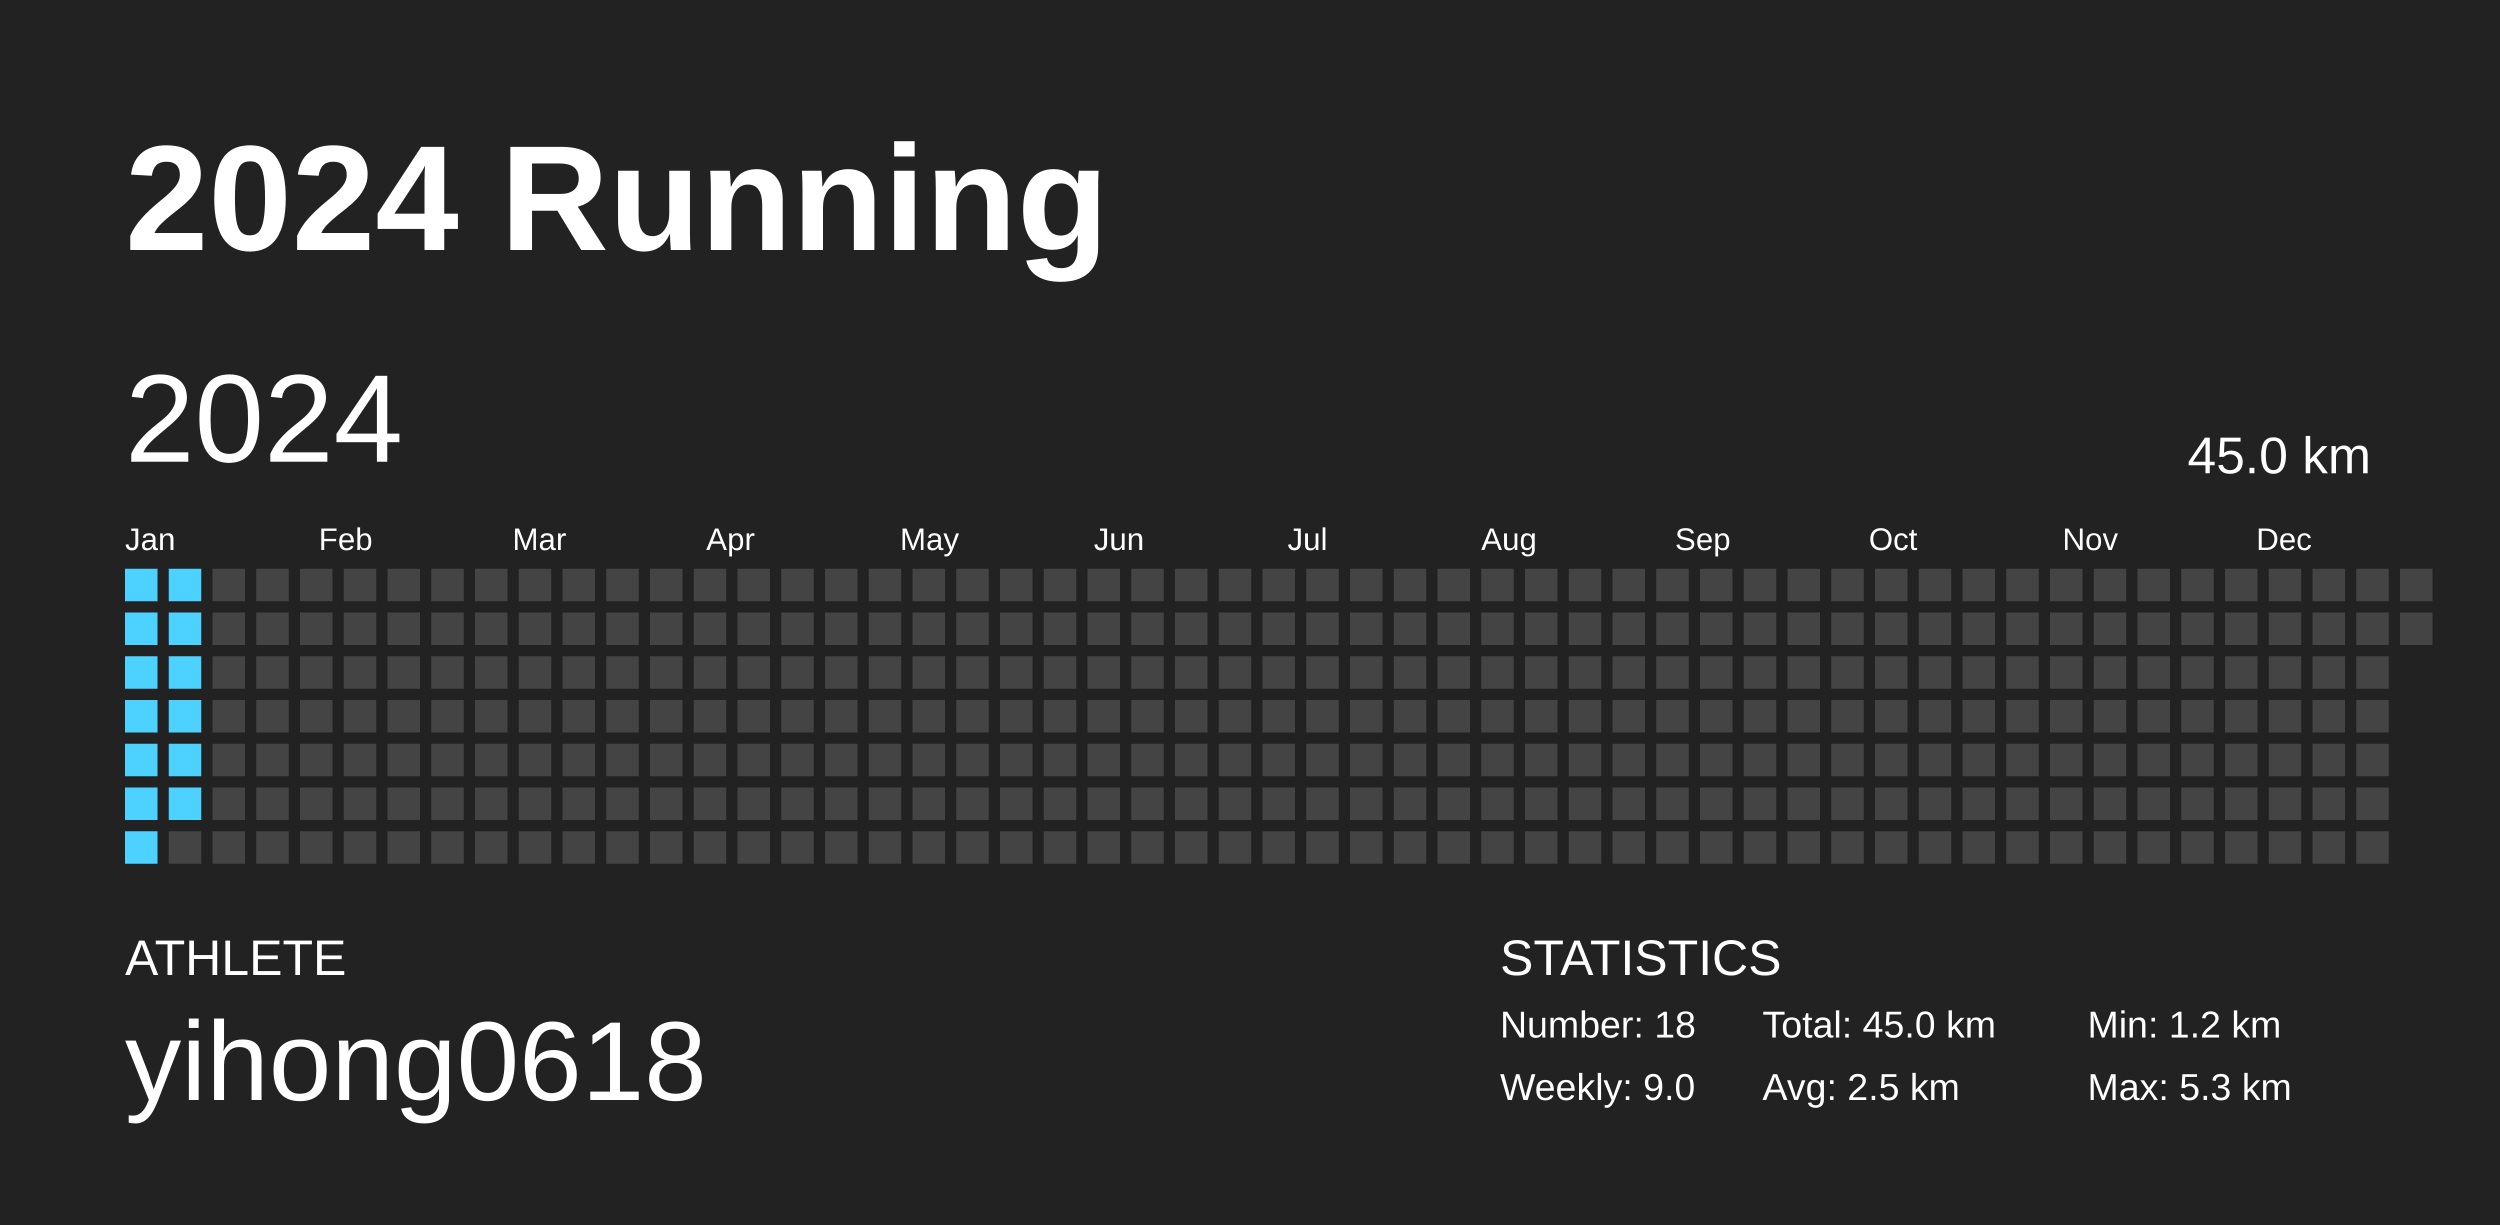
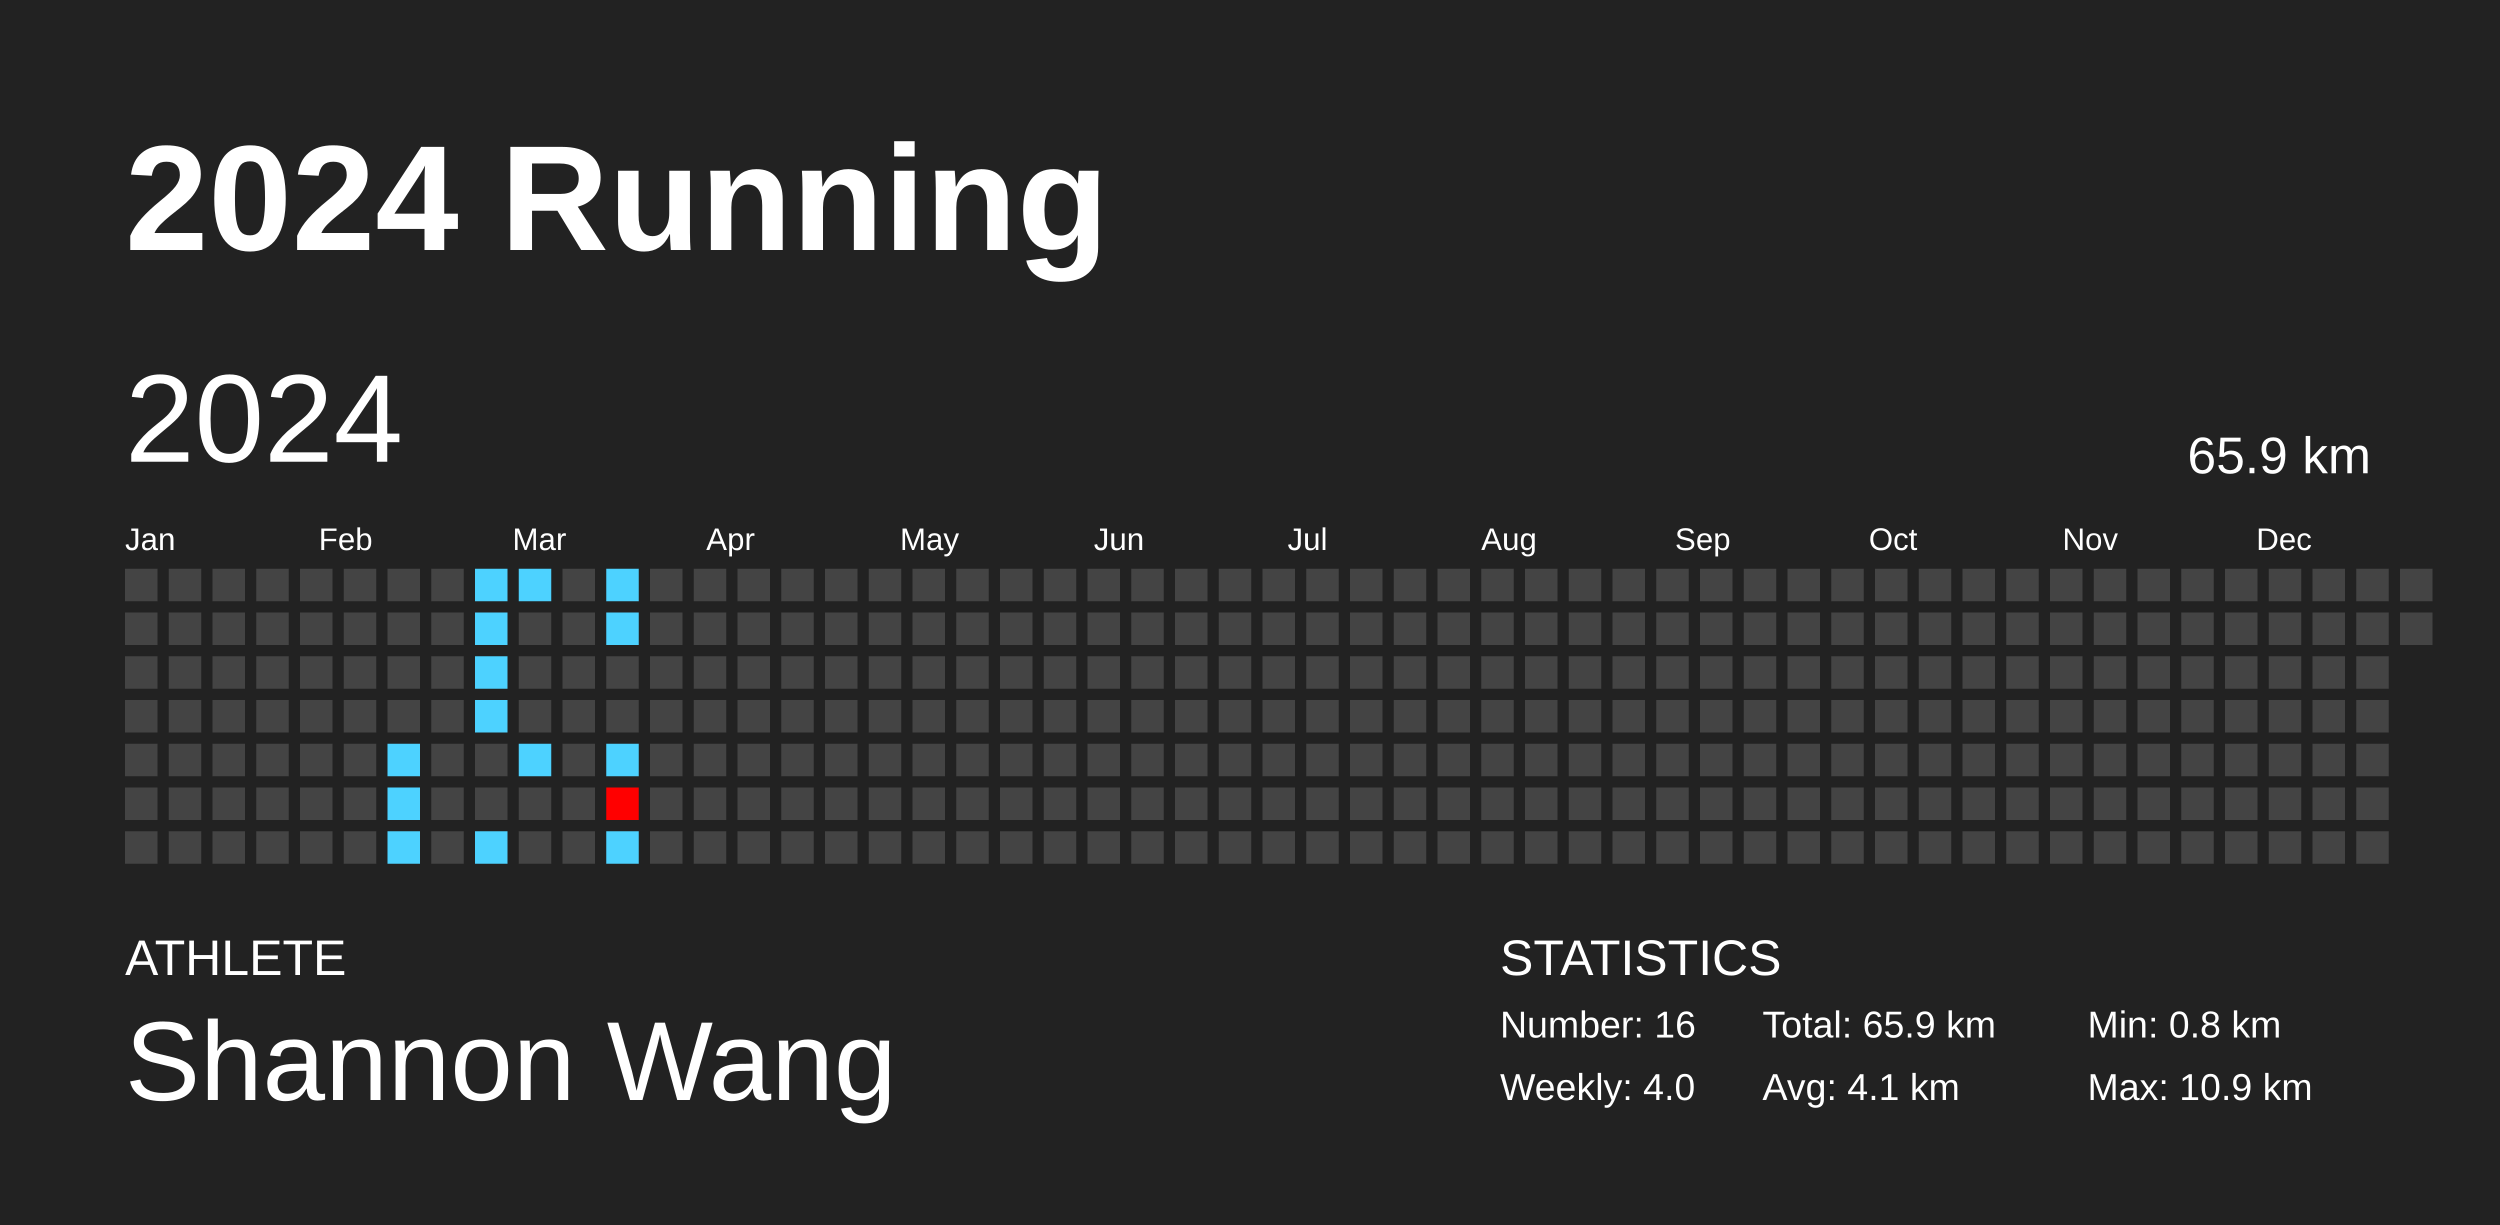
<svg xmlns="http://www.w3.org/2000/svg" baseProfile="full" height="98mm" version="1.1" viewBox="0,0,200,98" width="200mm">
  <defs />
  <rect fill="#222222" height="98" width="200" x="0" y="0" />
  <text fill="#FFFFFF" style="font-size:12px; font-family:Arial; font-weight:bold;" x="10" y="20">2024 Running</text>
  <text fill="#FFFFFF" style="font-size:4px; font-family:Arial" x="10" y="78">ATHLETE</text>
-   <text fill="#FFFFFF" style="font-size:9px; font-family:Arial" x="10" y="88">yihong0618</text>
+   <text fill="#FFFFFF" style="font-size:9px; font-family:Arial" x="10" y="88">Shannon Wang</text>
  <text fill="#FFFFFF" style="font-size:4px; font-family:Arial" x="120" y="78">STATISTICS</text>
-   <text fill="#FFFFFF" style="font-size:3px; font-family:Arial" x="120" y="83">Number: 18</text>
-   <text fill="#FFFFFF" style="font-size:3px; font-family:Arial" x="120" y="88">Weekly: 9.0</text>
-   <text fill="#FFFFFF" style="font-size:3px; font-family:Arial" x="141" y="83">Total: 45.0 km</text>
-   <text fill="#FFFFFF" style="font-size:3px; font-family:Arial" x="141" y="88">Avg: 2.5 km</text>
-   <text fill="#FFFFFF" style="font-size:3px; font-family:Arial" x="167" y="83">Min: 1.2 km</text>
-   <text fill="#FFFFFF" style="font-size:3px; font-family:Arial" x="167" y="88">Max: 5.3 km</text>
+   <text fill="#FFFFFF" style="font-size:3px; font-family:Arial" x="120" y="83">Number: 16</text>
+   <text fill="#FFFFFF" style="font-size:3px; font-family:Arial" x="120" y="88">Weekly: 4.0</text>
+   <text fill="#FFFFFF" style="font-size:3px; font-family:Arial" x="141" y="83">Total: 65.9 km</text>
+   <text fill="#FFFFFF" style="font-size:3px; font-family:Arial" x="141" y="88">Avg: 4.1 km</text>
+   <text fill="#FFFFFF" style="font-size:3px; font-family:Arial" x="167" y="83">Min: 0.8 km</text>
+   <text fill="#FFFFFF" style="font-size:3px; font-family:Arial" x="167" y="88">Max: 10.9 km</text>
  <text dominant-baseline="hanging" fill="#FFFFFF" style="font-size:10.0px; font-family:Arial;" x="10" y="30">2024</text>
-   <text dominant-baseline="hanging" fill="#FFFFFF" style="font-size:4.125px; font-family:Arial;" x="175" y="35">45.0 km</text>
+   <text dominant-baseline="hanging" fill="#FFFFFF" style="font-size:4.125px; font-family:Arial;" x="175" y="35">65.9 km</text>
  <text fill="#FFFFFF" style="font-size:2.5px; font-family:Arial" x="10.0" y="44">Jan</text>
  <text fill="#FFFFFF" style="font-size:2.5px; font-family:Arial" x="25.5" y="44">Feb</text>
  <text fill="#FFFFFF" style="font-size:2.5px; font-family:Arial" x="41.0" y="44">Mar</text>
  <text fill="#FFFFFF" style="font-size:2.5px; font-family:Arial" x="56.5" y="44">Apr</text>
  <text fill="#FFFFFF" style="font-size:2.5px; font-family:Arial" x="72.0" y="44">May</text>
  <text fill="#FFFFFF" style="font-size:2.5px; font-family:Arial" x="87.5" y="44">Jun</text>
  <text fill="#FFFFFF" style="font-size:2.5px; font-family:Arial" x="103.0" y="44">Jul</text>
  <text fill="#FFFFFF" style="font-size:2.5px; font-family:Arial" x="118.5" y="44">Aug</text>
  <text fill="#FFFFFF" style="font-size:2.5px; font-family:Arial" x="134.0" y="44">Sep</text>
  <text fill="#FFFFFF" style="font-size:2.5px; font-family:Arial" x="149.5" y="44">Oct</text>
  <text fill="#FFFFFF" style="font-size:2.5px; font-family:Arial" x="165.0" y="44">Nov</text>
  <text fill="#FFFFFF" style="font-size:2.5px; font-family:Arial" x="180.5" y="44">Dec</text>
-   <rect fill="#4dd2ff" height="2.6" width="2.6" x="10.0" y="45.5" />
-   <rect fill="#4dd2ff" height="2.6" width="2.6" x="10.0" y="49.0" />
-   <rect fill="#4dd2ff" height="2.6" width="2.6" x="10.0" y="52.5" />
-   <rect fill="#4dd2ff" height="2.6" width="2.6" x="10.0" y="56.0" />
-   <rect fill="#4dd2ff" height="2.6" width="2.6" x="10.0" y="59.5" />
-   <rect fill="#4dd2ff" height="2.6" width="2.6" x="10.0" y="63.0" />
-   <rect fill="#4dd2ff" height="2.6" width="2.6" x="10.0" y="66.5" />
-   <rect fill="#4dd2ff" height="2.6" width="2.6" x="13.5" y="45.5" />
-   <rect fill="#4dd2ff" height="2.6" width="2.6" x="13.5" y="49.0" />
-   <rect fill="#4dd2ff" height="2.6" width="2.6" x="13.5" y="52.5" />
-   <rect fill="#4dd2ff" height="2.6" width="2.6" x="13.5" y="56.0" />
-   <rect fill="#4dd2ff" height="2.6" width="2.6" x="13.5" y="59.5" />
-   <rect fill="#4dd2ff" height="2.6" width="2.6" x="13.5" y="63.0" />
+   <rect fill="#444444" height="2.6" width="2.6" x="10.0" y="45.5" />
+   <rect fill="#444444" height="2.6" width="2.6" x="10.0" y="49.0" />
+   <rect fill="#444444" height="2.6" width="2.6" x="10.0" y="52.5" />
+   <rect fill="#444444" height="2.6" width="2.6" x="10.0" y="56.0" />
+   <rect fill="#444444" height="2.6" width="2.6" x="10.0" y="59.5" />
+   <rect fill="#444444" height="2.6" width="2.6" x="10.0" y="63.0" />
+   <rect fill="#444444" height="2.6" width="2.6" x="10.0" y="66.5" />
+   <rect fill="#444444" height="2.6" width="2.6" x="13.5" y="45.5" />
+   <rect fill="#444444" height="2.6" width="2.6" x="13.5" y="49.0" />
+   <rect fill="#444444" height="2.6" width="2.6" x="13.5" y="52.5" />
+   <rect fill="#444444" height="2.6" width="2.6" x="13.5" y="56.0" />
+   <rect fill="#444444" height="2.6" width="2.6" x="13.5" y="59.5" />
+   <rect fill="#444444" height="2.6" width="2.6" x="13.5" y="63.0" />
  <rect fill="#444444" height="2.6" width="2.6" x="13.5" y="66.5" />
  <rect fill="#444444" height="2.6" width="2.6" x="17.0" y="45.5" />
  <rect fill="#444444" height="2.6" width="2.6" x="17.0" y="49.0" />
  <rect fill="#444444" height="2.6" width="2.6" x="17.0" y="52.5" />
  <rect fill="#444444" height="2.6" width="2.6" x="17.0" y="56.0" />
  <rect fill="#444444" height="2.6" width="2.6" x="17.0" y="59.5" />
  <rect fill="#444444" height="2.6" width="2.6" x="17.0" y="63.0" />
  <rect fill="#444444" height="2.6" width="2.6" x="17.0" y="66.5" />
  <rect fill="#444444" height="2.6" width="2.6" x="20.5" y="45.5" />
  <rect fill="#444444" height="2.6" width="2.6" x="20.5" y="49.0" />
  <rect fill="#444444" height="2.6" width="2.6" x="20.5" y="52.5" />
  <rect fill="#444444" height="2.6" width="2.6" x="20.5" y="56.0" />
  <rect fill="#444444" height="2.6" width="2.6" x="20.5" y="59.5" />
  <rect fill="#444444" height="2.6" width="2.6" x="20.5" y="63.0" />
  <rect fill="#444444" height="2.6" width="2.6" x="20.5" y="66.5" />
  <rect fill="#444444" height="2.6" width="2.6" x="24.0" y="45.5" />
  <rect fill="#444444" height="2.6" width="2.6" x="24.0" y="49.0" />
  <rect fill="#444444" height="2.6" width="2.6" x="24.0" y="52.5" />
  <rect fill="#444444" height="2.6" width="2.6" x="24.0" y="56.0" />
  <rect fill="#444444" height="2.6" width="2.6" x="24.0" y="59.5" />
  <rect fill="#444444" height="2.6" width="2.6" x="24.0" y="63.0" />
  <rect fill="#444444" height="2.6" width="2.6" x="24.0" y="66.5" />
  <rect fill="#444444" height="2.6" width="2.6" x="27.5" y="45.5" />
  <rect fill="#444444" height="2.6" width="2.6" x="27.5" y="49.0" />
  <rect fill="#444444" height="2.6" width="2.6" x="27.5" y="52.5" />
  <rect fill="#444444" height="2.6" width="2.6" x="27.5" y="56.0" />
  <rect fill="#444444" height="2.6" width="2.6" x="27.5" y="59.5" />
  <rect fill="#444444" height="2.6" width="2.6" x="27.5" y="63.0" />
  <rect fill="#444444" height="2.6" width="2.6" x="27.5" y="66.5" />
  <rect fill="#444444" height="2.6" width="2.6" x="31.0" y="45.5" />
  <rect fill="#444444" height="2.6" width="2.6" x="31.0" y="49.0" />
  <rect fill="#444444" height="2.6" width="2.6" x="31.0" y="52.5" />
  <rect fill="#444444" height="2.6" width="2.6" x="31.0" y="56.0" />
-   <rect fill="#444444" height="2.6" width="2.6" x="31.0" y="59.5" />
-   <rect fill="#444444" height="2.6" width="2.6" x="31.0" y="63.0" />
-   <rect fill="#444444" height="2.6" width="2.6" x="31.0" y="66.5" />
+   <rect fill="#4dd2ff" height="2.6" width="2.6" x="31.0" y="59.5" />
+   <rect fill="#4dd2ff" height="2.6" width="2.6" x="31.0" y="63.0" />
+   <rect fill="#4dd2ff" height="2.6" width="2.6" x="31.0" y="66.5" />
  <rect fill="#444444" height="2.6" width="2.6" x="34.5" y="45.5" />
  <rect fill="#444444" height="2.6" width="2.6" x="34.5" y="49.0" />
  <rect fill="#444444" height="2.6" width="2.6" x="34.5" y="52.5" />
  <rect fill="#444444" height="2.6" width="2.6" x="34.5" y="56.0" />
  <rect fill="#444444" height="2.6" width="2.6" x="34.5" y="59.5" />
  <rect fill="#444444" height="2.6" width="2.6" x="34.5" y="63.0" />
  <rect fill="#444444" height="2.6" width="2.6" x="34.5" y="66.5" />
-   <rect fill="#444444" height="2.6" width="2.6" x="38.0" y="45.5" />
-   <rect fill="#444444" height="2.6" width="2.6" x="38.0" y="49.0" />
-   <rect fill="#444444" height="2.6" width="2.6" x="38.0" y="52.5" />
-   <rect fill="#444444" height="2.6" width="2.6" x="38.0" y="56.0" />
+   <rect fill="#4dd2ff" height="2.6" width="2.6" x="38.0" y="45.5" />
+   <rect fill="#4dd2ff" height="2.6" width="2.6" x="38.0" y="49.0" />
+   <rect fill="#4dd2ff" height="2.6" width="2.6" x="38.0" y="52.5" />
+   <rect fill="#4dd2ff" height="2.6" width="2.6" x="38.0" y="56.0" />
  <rect fill="#444444" height="2.6" width="2.6" x="38.0" y="59.5" />
  <rect fill="#444444" height="2.6" width="2.6" x="38.0" y="63.0" />
-   <rect fill="#444444" height="2.6" width="2.6" x="38.0" y="66.5" />
-   <rect fill="#444444" height="2.6" width="2.6" x="41.5" y="45.5" />
+   <rect fill="#4dd2ff" height="2.6" width="2.6" x="38.0" y="66.5" />
+   <rect fill="#4dd2ff" height="2.6" width="2.6" x="41.5" y="45.5" />
  <rect fill="#444444" height="2.6" width="2.6" x="41.5" y="49.0" />
  <rect fill="#444444" height="2.6" width="2.6" x="41.5" y="52.5" />
  <rect fill="#444444" height="2.6" width="2.6" x="41.5" y="56.0" />
-   <rect fill="#444444" height="2.6" width="2.6" x="41.5" y="59.5" />
+   <rect fill="#4dd2ff" height="2.6" width="2.6" x="41.5" y="59.5" />
  <rect fill="#444444" height="2.6" width="2.6" x="41.5" y="63.0" />
  <rect fill="#444444" height="2.6" width="2.6" x="41.5" y="66.5" />
  <rect fill="#444444" height="2.6" width="2.6" x="45.0" y="45.5" />
  <rect fill="#444444" height="2.6" width="2.6" x="45.0" y="49.0" />
  <rect fill="#444444" height="2.6" width="2.6" x="45.0" y="52.5" />
  <rect fill="#444444" height="2.6" width="2.6" x="45.0" y="56.0" />
  <rect fill="#444444" height="2.6" width="2.6" x="45.0" y="59.5" />
  <rect fill="#444444" height="2.6" width="2.6" x="45.0" y="63.0" />
  <rect fill="#444444" height="2.6" width="2.6" x="45.0" y="66.5" />
-   <rect fill="#444444" height="2.6" width="2.6" x="48.5" y="45.5" />
-   <rect fill="#444444" height="2.6" width="2.6" x="48.5" y="49.0" />
+   <rect fill="#4dd2ff" height="2.6" width="2.6" x="48.5" y="45.5" />
+   <rect fill="#4dd2ff" height="2.6" width="2.6" x="48.5" y="49.0" />
  <rect fill="#444444" height="2.6" width="2.6" x="48.5" y="52.5" />
  <rect fill="#444444" height="2.6" width="2.6" x="48.5" y="56.0" />
-   <rect fill="#444444" height="2.6" width="2.6" x="48.5" y="59.5" />
-   <rect fill="#444444" height="2.6" width="2.6" x="48.5" y="63.0" />
-   <rect fill="#444444" height="2.6" width="2.6" x="48.5" y="66.5" />
+   <rect fill="#4dd2ff" height="2.6" width="2.6" x="48.5" y="59.5" />
+   <rect fill="#ff0000" height="2.6" width="2.6" x="48.5" y="63.0" />
+   <rect fill="#4dd2ff" height="2.6" width="2.6" x="48.5" y="66.5" />
  <rect fill="#444444" height="2.6" width="2.6" x="52.0" y="45.5" />
  <rect fill="#444444" height="2.6" width="2.6" x="52.0" y="49.0" />
  <rect fill="#444444" height="2.6" width="2.6" x="52.0" y="52.5" />
  <rect fill="#444444" height="2.6" width="2.6" x="52.0" y="56.0" />
  <rect fill="#444444" height="2.6" width="2.6" x="52.0" y="59.5" />
  <rect fill="#444444" height="2.6" width="2.6" x="52.0" y="63.0" />
  <rect fill="#444444" height="2.6" width="2.6" x="52.0" y="66.5" />
  <rect fill="#444444" height="2.6" width="2.6" x="55.5" y="45.5" />
  <rect fill="#444444" height="2.6" width="2.6" x="55.5" y="49.0" />
  <rect fill="#444444" height="2.6" width="2.6" x="55.5" y="52.5" />
  <rect fill="#444444" height="2.6" width="2.6" x="55.5" y="56.0" />
  <rect fill="#444444" height="2.6" width="2.6" x="55.5" y="59.5" />
  <rect fill="#444444" height="2.6" width="2.6" x="55.5" y="63.0" />
  <rect fill="#444444" height="2.6" width="2.6" x="55.5" y="66.5" />
  <rect fill="#444444" height="2.6" width="2.6" x="59.0" y="45.5" />
  <rect fill="#444444" height="2.6" width="2.6" x="59.0" y="49.0" />
  <rect fill="#444444" height="2.6" width="2.6" x="59.0" y="52.5" />
  <rect fill="#444444" height="2.6" width="2.6" x="59.0" y="56.0" />
  <rect fill="#444444" height="2.6" width="2.6" x="59.0" y="59.5" />
  <rect fill="#444444" height="2.6" width="2.6" x="59.0" y="63.0" />
  <rect fill="#444444" height="2.6" width="2.6" x="59.0" y="66.5" />
  <rect fill="#444444" height="2.6" width="2.6" x="62.5" y="45.5" />
  <rect fill="#444444" height="2.6" width="2.6" x="62.5" y="49.0" />
  <rect fill="#444444" height="2.6" width="2.6" x="62.5" y="52.5" />
  <rect fill="#444444" height="2.6" width="2.6" x="62.5" y="56.0" />
  <rect fill="#444444" height="2.6" width="2.6" x="62.5" y="59.5" />
  <rect fill="#444444" height="2.6" width="2.6" x="62.5" y="63.0" />
  <rect fill="#444444" height="2.6" width="2.6" x="62.5" y="66.5" />
  <rect fill="#444444" height="2.6" width="2.6" x="66.0" y="45.5" />
  <rect fill="#444444" height="2.6" width="2.6" x="66.0" y="49.0" />
  <rect fill="#444444" height="2.6" width="2.6" x="66.0" y="52.5" />
  <rect fill="#444444" height="2.6" width="2.6" x="66.0" y="56.0" />
  <rect fill="#444444" height="2.6" width="2.6" x="66.0" y="59.5" />
  <rect fill="#444444" height="2.6" width="2.6" x="66.0" y="63.0" />
  <rect fill="#444444" height="2.6" width="2.6" x="66.0" y="66.5" />
  <rect fill="#444444" height="2.6" width="2.6" x="69.5" y="45.5" />
  <rect fill="#444444" height="2.6" width="2.6" x="69.5" y="49.0" />
  <rect fill="#444444" height="2.6" width="2.6" x="69.5" y="52.5" />
  <rect fill="#444444" height="2.6" width="2.6" x="69.5" y="56.0" />
  <rect fill="#444444" height="2.6" width="2.6" x="69.5" y="59.5" />
  <rect fill="#444444" height="2.6" width="2.6" x="69.5" y="63.0" />
  <rect fill="#444444" height="2.6" width="2.6" x="69.5" y="66.5" />
  <rect fill="#444444" height="2.6" width="2.6" x="73.0" y="45.5" />
  <rect fill="#444444" height="2.6" width="2.6" x="73.0" y="49.0" />
  <rect fill="#444444" height="2.6" width="2.6" x="73.0" y="52.5" />
  <rect fill="#444444" height="2.6" width="2.6" x="73.0" y="56.0" />
  <rect fill="#444444" height="2.6" width="2.6" x="73.0" y="59.5" />
  <rect fill="#444444" height="2.6" width="2.6" x="73.0" y="63.0" />
  <rect fill="#444444" height="2.6" width="2.6" x="73.0" y="66.5" />
  <rect fill="#444444" height="2.6" width="2.6" x="76.5" y="45.5" />
  <rect fill="#444444" height="2.6" width="2.6" x="76.5" y="49.0" />
  <rect fill="#444444" height="2.6" width="2.6" x="76.5" y="52.5" />
  <rect fill="#444444" height="2.6" width="2.6" x="76.5" y="56.0" />
  <rect fill="#444444" height="2.6" width="2.6" x="76.5" y="59.5" />
  <rect fill="#444444" height="2.6" width="2.6" x="76.5" y="63.0" />
  <rect fill="#444444" height="2.6" width="2.6" x="76.5" y="66.5" />
  <rect fill="#444444" height="2.6" width="2.6" x="80.0" y="45.5" />
  <rect fill="#444444" height="2.6" width="2.6" x="80.0" y="49.0" />
  <rect fill="#444444" height="2.6" width="2.6" x="80.0" y="52.5" />
  <rect fill="#444444" height="2.6" width="2.6" x="80.0" y="56.0" />
  <rect fill="#444444" height="2.6" width="2.6" x="80.0" y="59.5" />
  <rect fill="#444444" height="2.6" width="2.6" x="80.0" y="63.0" />
  <rect fill="#444444" height="2.6" width="2.6" x="80.0" y="66.5" />
  <rect fill="#444444" height="2.6" width="2.6" x="83.5" y="45.5" />
  <rect fill="#444444" height="2.6" width="2.6" x="83.5" y="49.0" />
  <rect fill="#444444" height="2.6" width="2.6" x="83.5" y="52.5" />
  <rect fill="#444444" height="2.6" width="2.6" x="83.5" y="56.0" />
  <rect fill="#444444" height="2.6" width="2.6" x="83.5" y="59.5" />
  <rect fill="#444444" height="2.6" width="2.6" x="83.5" y="63.0" />
  <rect fill="#444444" height="2.6" width="2.6" x="83.5" y="66.5" />
  <rect fill="#444444" height="2.6" width="2.6" x="87.0" y="45.5" />
  <rect fill="#444444" height="2.6" width="2.6" x="87.0" y="49.0" />
  <rect fill="#444444" height="2.6" width="2.6" x="87.0" y="52.5" />
  <rect fill="#444444" height="2.6" width="2.6" x="87.0" y="56.0" />
  <rect fill="#444444" height="2.6" width="2.6" x="87.0" y="59.5" />
  <rect fill="#444444" height="2.6" width="2.6" x="87.0" y="63.0" />
  <rect fill="#444444" height="2.6" width="2.6" x="87.0" y="66.5" />
  <rect fill="#444444" height="2.6" width="2.6" x="90.5" y="45.5" />
  <rect fill="#444444" height="2.6" width="2.6" x="90.5" y="49.0" />
  <rect fill="#444444" height="2.6" width="2.6" x="90.5" y="52.5" />
  <rect fill="#444444" height="2.6" width="2.6" x="90.5" y="56.0" />
  <rect fill="#444444" height="2.6" width="2.6" x="90.5" y="59.5" />
  <rect fill="#444444" height="2.6" width="2.6" x="90.5" y="63.0" />
  <rect fill="#444444" height="2.6" width="2.6" x="90.5" y="66.5" />
  <rect fill="#444444" height="2.6" width="2.6" x="94.0" y="45.5" />
  <rect fill="#444444" height="2.6" width="2.6" x="94.0" y="49.0" />
  <rect fill="#444444" height="2.6" width="2.6" x="94.0" y="52.5" />
  <rect fill="#444444" height="2.6" width="2.6" x="94.0" y="56.0" />
  <rect fill="#444444" height="2.6" width="2.6" x="94.0" y="59.5" />
  <rect fill="#444444" height="2.6" width="2.6" x="94.0" y="63.0" />
  <rect fill="#444444" height="2.6" width="2.6" x="94.0" y="66.5" />
  <rect fill="#444444" height="2.6" width="2.6" x="97.5" y="45.5" />
  <rect fill="#444444" height="2.6" width="2.6" x="97.5" y="49.0" />
  <rect fill="#444444" height="2.6" width="2.6" x="97.5" y="52.5" />
  <rect fill="#444444" height="2.6" width="2.6" x="97.5" y="56.0" />
  <rect fill="#444444" height="2.6" width="2.6" x="97.5" y="59.5" />
  <rect fill="#444444" height="2.6" width="2.6" x="97.5" y="63.0" />
  <rect fill="#444444" height="2.6" width="2.6" x="97.5" y="66.5" />
  <rect fill="#444444" height="2.6" width="2.6" x="101.0" y="45.5" />
  <rect fill="#444444" height="2.6" width="2.6" x="101.0" y="49.0" />
  <rect fill="#444444" height="2.6" width="2.6" x="101.0" y="52.5" />
  <rect fill="#444444" height="2.6" width="2.6" x="101.0" y="56.0" />
  <rect fill="#444444" height="2.6" width="2.6" x="101.0" y="59.5" />
  <rect fill="#444444" height="2.6" width="2.6" x="101.0" y="63.0" />
  <rect fill="#444444" height="2.6" width="2.6" x="101.0" y="66.5" />
  <rect fill="#444444" height="2.6" width="2.6" x="104.5" y="45.5" />
  <rect fill="#444444" height="2.6" width="2.6" x="104.5" y="49.0" />
  <rect fill="#444444" height="2.6" width="2.6" x="104.5" y="52.5" />
  <rect fill="#444444" height="2.6" width="2.6" x="104.5" y="56.0" />
  <rect fill="#444444" height="2.6" width="2.6" x="104.5" y="59.5" />
  <rect fill="#444444" height="2.6" width="2.6" x="104.5" y="63.0" />
  <rect fill="#444444" height="2.6" width="2.6" x="104.5" y="66.5" />
  <rect fill="#444444" height="2.6" width="2.6" x="108.0" y="45.5" />
  <rect fill="#444444" height="2.6" width="2.6" x="108.0" y="49.0" />
  <rect fill="#444444" height="2.6" width="2.6" x="108.0" y="52.5" />
  <rect fill="#444444" height="2.6" width="2.6" x="108.0" y="56.0" />
  <rect fill="#444444" height="2.6" width="2.6" x="108.0" y="59.5" />
  <rect fill="#444444" height="2.6" width="2.6" x="108.0" y="63.0" />
  <rect fill="#444444" height="2.6" width="2.6" x="108.0" y="66.5" />
  <rect fill="#444444" height="2.6" width="2.6" x="111.5" y="45.5" />
  <rect fill="#444444" height="2.6" width="2.6" x="111.5" y="49.0" />
  <rect fill="#444444" height="2.6" width="2.6" x="111.5" y="52.5" />
  <rect fill="#444444" height="2.6" width="2.6" x="111.5" y="56.0" />
  <rect fill="#444444" height="2.6" width="2.6" x="111.5" y="59.5" />
  <rect fill="#444444" height="2.6" width="2.6" x="111.5" y="63.0" />
  <rect fill="#444444" height="2.6" width="2.6" x="111.5" y="66.5" />
  <rect fill="#444444" height="2.6" width="2.6" x="115.0" y="45.5" />
  <rect fill="#444444" height="2.6" width="2.6" x="115.0" y="49.0" />
  <rect fill="#444444" height="2.6" width="2.6" x="115.0" y="52.5" />
  <rect fill="#444444" height="2.6" width="2.6" x="115.0" y="56.0" />
  <rect fill="#444444" height="2.6" width="2.6" x="115.0" y="59.5" />
  <rect fill="#444444" height="2.6" width="2.6" x="115.0" y="63.0" />
  <rect fill="#444444" height="2.6" width="2.6" x="115.0" y="66.5" />
  <rect fill="#444444" height="2.6" width="2.6" x="118.5" y="45.5" />
  <rect fill="#444444" height="2.6" width="2.6" x="118.5" y="49.0" />
  <rect fill="#444444" height="2.6" width="2.6" x="118.5" y="52.5" />
  <rect fill="#444444" height="2.6" width="2.6" x="118.5" y="56.0" />
  <rect fill="#444444" height="2.6" width="2.6" x="118.5" y="59.5" />
  <rect fill="#444444" height="2.6" width="2.6" x="118.5" y="63.0" />
  <rect fill="#444444" height="2.6" width="2.6" x="118.5" y="66.5" />
  <rect fill="#444444" height="2.6" width="2.6" x="122.0" y="45.5" />
  <rect fill="#444444" height="2.6" width="2.6" x="122.0" y="49.0" />
  <rect fill="#444444" height="2.6" width="2.6" x="122.0" y="52.5" />
  <rect fill="#444444" height="2.6" width="2.6" x="122.0" y="56.0" />
  <rect fill="#444444" height="2.6" width="2.6" x="122.0" y="59.5" />
  <rect fill="#444444" height="2.6" width="2.6" x="122.0" y="63.0" />
  <rect fill="#444444" height="2.6" width="2.6" x="122.0" y="66.5" />
  <rect fill="#444444" height="2.6" width="2.6" x="125.5" y="45.5" />
  <rect fill="#444444" height="2.6" width="2.6" x="125.5" y="49.0" />
  <rect fill="#444444" height="2.6" width="2.6" x="125.5" y="52.5" />
  <rect fill="#444444" height="2.6" width="2.6" x="125.5" y="56.0" />
  <rect fill="#444444" height="2.6" width="2.6" x="125.5" y="59.5" />
  <rect fill="#444444" height="2.6" width="2.6" x="125.5" y="63.0" />
  <rect fill="#444444" height="2.6" width="2.6" x="125.5" y="66.5" />
  <rect fill="#444444" height="2.6" width="2.6" x="129.0" y="45.5" />
  <rect fill="#444444" height="2.6" width="2.6" x="129.0" y="49.0" />
  <rect fill="#444444" height="2.6" width="2.6" x="129.0" y="52.5" />
  <rect fill="#444444" height="2.6" width="2.6" x="129.0" y="56.0" />
  <rect fill="#444444" height="2.6" width="2.6" x="129.0" y="59.5" />
  <rect fill="#444444" height="2.6" width="2.6" x="129.0" y="63.0" />
  <rect fill="#444444" height="2.6" width="2.6" x="129.0" y="66.5" />
  <rect fill="#444444" height="2.6" width="2.6" x="132.5" y="45.5" />
  <rect fill="#444444" height="2.6" width="2.6" x="132.5" y="49.0" />
  <rect fill="#444444" height="2.6" width="2.6" x="132.5" y="52.5" />
  <rect fill="#444444" height="2.6" width="2.6" x="132.5" y="56.0" />
  <rect fill="#444444" height="2.6" width="2.6" x="132.5" y="59.5" />
  <rect fill="#444444" height="2.6" width="2.6" x="132.5" y="63.0" />
  <rect fill="#444444" height="2.6" width="2.6" x="132.5" y="66.5" />
  <rect fill="#444444" height="2.6" width="2.6" x="136.0" y="45.5" />
  <rect fill="#444444" height="2.6" width="2.6" x="136.0" y="49.0" />
  <rect fill="#444444" height="2.6" width="2.6" x="136.0" y="52.5" />
  <rect fill="#444444" height="2.6" width="2.6" x="136.0" y="56.0" />
  <rect fill="#444444" height="2.6" width="2.6" x="136.0" y="59.5" />
  <rect fill="#444444" height="2.6" width="2.6" x="136.0" y="63.0" />
  <rect fill="#444444" height="2.6" width="2.6" x="136.0" y="66.5" />
  <rect fill="#444444" height="2.6" width="2.6" x="139.5" y="45.5" />
  <rect fill="#444444" height="2.6" width="2.6" x="139.5" y="49.0" />
  <rect fill="#444444" height="2.6" width="2.6" x="139.5" y="52.5" />
  <rect fill="#444444" height="2.6" width="2.6" x="139.5" y="56.0" />
  <rect fill="#444444" height="2.6" width="2.6" x="139.5" y="59.5" />
  <rect fill="#444444" height="2.6" width="2.6" x="139.5" y="63.0" />
  <rect fill="#444444" height="2.6" width="2.6" x="139.5" y="66.5" />
  <rect fill="#444444" height="2.6" width="2.6" x="143.0" y="45.5" />
  <rect fill="#444444" height="2.6" width="2.6" x="143.0" y="49.0" />
  <rect fill="#444444" height="2.6" width="2.6" x="143.0" y="52.5" />
  <rect fill="#444444" height="2.6" width="2.6" x="143.0" y="56.0" />
  <rect fill="#444444" height="2.6" width="2.6" x="143.0" y="59.5" />
  <rect fill="#444444" height="2.6" width="2.6" x="143.0" y="63.0" />
  <rect fill="#444444" height="2.6" width="2.6" x="143.0" y="66.5" />
  <rect fill="#444444" height="2.6" width="2.6" x="146.5" y="45.5" />
  <rect fill="#444444" height="2.6" width="2.6" x="146.5" y="49.0" />
  <rect fill="#444444" height="2.6" width="2.6" x="146.5" y="52.5" />
  <rect fill="#444444" height="2.6" width="2.6" x="146.5" y="56.0" />
  <rect fill="#444444" height="2.6" width="2.6" x="146.5" y="59.5" />
  <rect fill="#444444" height="2.6" width="2.6" x="146.5" y="63.0" />
  <rect fill="#444444" height="2.6" width="2.6" x="146.5" y="66.5" />
  <rect fill="#444444" height="2.6" width="2.6" x="150.0" y="45.5" />
  <rect fill="#444444" height="2.6" width="2.6" x="150.0" y="49.0" />
  <rect fill="#444444" height="2.6" width="2.6" x="150.0" y="52.5" />
  <rect fill="#444444" height="2.6" width="2.6" x="150.0" y="56.0" />
  <rect fill="#444444" height="2.6" width="2.6" x="150.0" y="59.5" />
  <rect fill="#444444" height="2.6" width="2.6" x="150.0" y="63.0" />
  <rect fill="#444444" height="2.6" width="2.6" x="150.0" y="66.5" />
  <rect fill="#444444" height="2.6" width="2.6" x="153.5" y="45.5" />
  <rect fill="#444444" height="2.6" width="2.6" x="153.5" y="49.0" />
  <rect fill="#444444" height="2.6" width="2.6" x="153.5" y="52.5" />
  <rect fill="#444444" height="2.6" width="2.6" x="153.5" y="56.0" />
  <rect fill="#444444" height="2.6" width="2.6" x="153.5" y="59.5" />
  <rect fill="#444444" height="2.6" width="2.6" x="153.5" y="63.0" />
  <rect fill="#444444" height="2.6" width="2.6" x="153.5" y="66.5" />
  <rect fill="#444444" height="2.6" width="2.6" x="157.0" y="45.5" />
  <rect fill="#444444" height="2.6" width="2.6" x="157.0" y="49.0" />
  <rect fill="#444444" height="2.6" width="2.6" x="157.0" y="52.5" />
  <rect fill="#444444" height="2.6" width="2.6" x="157.0" y="56.0" />
  <rect fill="#444444" height="2.6" width="2.6" x="157.0" y="59.5" />
  <rect fill="#444444" height="2.6" width="2.6" x="157.0" y="63.0" />
  <rect fill="#444444" height="2.6" width="2.6" x="157.0" y="66.5" />
  <rect fill="#444444" height="2.6" width="2.6" x="160.5" y="45.5" />
  <rect fill="#444444" height="2.6" width="2.6" x="160.5" y="49.0" />
  <rect fill="#444444" height="2.6" width="2.6" x="160.5" y="52.5" />
  <rect fill="#444444" height="2.6" width="2.6" x="160.5" y="56.0" />
  <rect fill="#444444" height="2.6" width="2.6" x="160.5" y="59.5" />
  <rect fill="#444444" height="2.6" width="2.6" x="160.5" y="63.0" />
  <rect fill="#444444" height="2.6" width="2.6" x="160.5" y="66.5" />
  <rect fill="#444444" height="2.6" width="2.6" x="164.0" y="45.5" />
  <rect fill="#444444" height="2.6" width="2.6" x="164.0" y="49.0" />
  <rect fill="#444444" height="2.6" width="2.6" x="164.0" y="52.5" />
  <rect fill="#444444" height="2.6" width="2.6" x="164.0" y="56.0" />
  <rect fill="#444444" height="2.6" width="2.6" x="164.0" y="59.5" />
  <rect fill="#444444" height="2.6" width="2.6" x="164.0" y="63.0" />
  <rect fill="#444444" height="2.6" width="2.6" x="164.0" y="66.5" />
  <rect fill="#444444" height="2.6" width="2.6" x="167.5" y="45.5" />
  <rect fill="#444444" height="2.6" width="2.6" x="167.5" y="49.0" />
  <rect fill="#444444" height="2.6" width="2.6" x="167.5" y="52.5" />
  <rect fill="#444444" height="2.6" width="2.6" x="167.5" y="56.0" />
  <rect fill="#444444" height="2.6" width="2.6" x="167.5" y="59.5" />
  <rect fill="#444444" height="2.6" width="2.6" x="167.5" y="63.0" />
  <rect fill="#444444" height="2.6" width="2.6" x="167.5" y="66.5" />
  <rect fill="#444444" height="2.6" width="2.6" x="171.0" y="45.5" />
  <rect fill="#444444" height="2.6" width="2.6" x="171.0" y="49.0" />
  <rect fill="#444444" height="2.6" width="2.6" x="171.0" y="52.5" />
  <rect fill="#444444" height="2.6" width="2.6" x="171.0" y="56.0" />
  <rect fill="#444444" height="2.6" width="2.6" x="171.0" y="59.5" />
  <rect fill="#444444" height="2.6" width="2.6" x="171.0" y="63.0" />
  <rect fill="#444444" height="2.6" width="2.6" x="171.0" y="66.5" />
  <rect fill="#444444" height="2.6" width="2.6" x="174.5" y="45.5" />
  <rect fill="#444444" height="2.6" width="2.6" x="174.5" y="49.0" />
  <rect fill="#444444" height="2.6" width="2.6" x="174.5" y="52.5" />
  <rect fill="#444444" height="2.6" width="2.6" x="174.5" y="56.0" />
  <rect fill="#444444" height="2.6" width="2.6" x="174.5" y="59.5" />
  <rect fill="#444444" height="2.6" width="2.6" x="174.5" y="63.0" />
  <rect fill="#444444" height="2.6" width="2.6" x="174.5" y="66.5" />
  <rect fill="#444444" height="2.6" width="2.6" x="178.0" y="45.5" />
  <rect fill="#444444" height="2.6" width="2.6" x="178.0" y="49.0" />
  <rect fill="#444444" height="2.6" width="2.6" x="178.0" y="52.5" />
  <rect fill="#444444" height="2.6" width="2.6" x="178.0" y="56.0" />
  <rect fill="#444444" height="2.6" width="2.6" x="178.0" y="59.5" />
  <rect fill="#444444" height="2.6" width="2.6" x="178.0" y="63.0" />
  <rect fill="#444444" height="2.6" width="2.6" x="178.0" y="66.5" />
  <rect fill="#444444" height="2.6" width="2.6" x="181.5" y="45.5" />
  <rect fill="#444444" height="2.6" width="2.6" x="181.5" y="49.0" />
  <rect fill="#444444" height="2.6" width="2.6" x="181.5" y="52.5" />
  <rect fill="#444444" height="2.6" width="2.6" x="181.5" y="56.0" />
  <rect fill="#444444" height="2.6" width="2.6" x="181.5" y="59.5" />
  <rect fill="#444444" height="2.6" width="2.6" x="181.5" y="63.0" />
  <rect fill="#444444" height="2.6" width="2.6" x="181.5" y="66.5" />
  <rect fill="#444444" height="2.6" width="2.6" x="185.0" y="45.5" />
  <rect fill="#444444" height="2.6" width="2.6" x="185.0" y="49.0" />
  <rect fill="#444444" height="2.6" width="2.6" x="185.0" y="52.5" />
  <rect fill="#444444" height="2.6" width="2.6" x="185.0" y="56.0" />
  <rect fill="#444444" height="2.6" width="2.6" x="185.0" y="59.5" />
  <rect fill="#444444" height="2.6" width="2.6" x="185.0" y="63.0" />
  <rect fill="#444444" height="2.6" width="2.6" x="185.0" y="66.5" />
  <rect fill="#444444" height="2.6" width="2.6" x="188.5" y="45.5" />
  <rect fill="#444444" height="2.6" width="2.6" x="188.5" y="49.0" />
  <rect fill="#444444" height="2.6" width="2.6" x="188.5" y="52.5" />
  <rect fill="#444444" height="2.6" width="2.6" x="188.5" y="56.0" />
  <rect fill="#444444" height="2.6" width="2.6" x="188.5" y="59.5" />
  <rect fill="#444444" height="2.6" width="2.6" x="188.5" y="63.0" />
  <rect fill="#444444" height="2.6" width="2.6" x="188.5" y="66.5" />
  <rect fill="#444444" height="2.6" width="2.6" x="192.0" y="45.5" />
  <rect fill="#444444" height="2.6" width="2.6" x="192.0" y="49.0" />
</svg>
